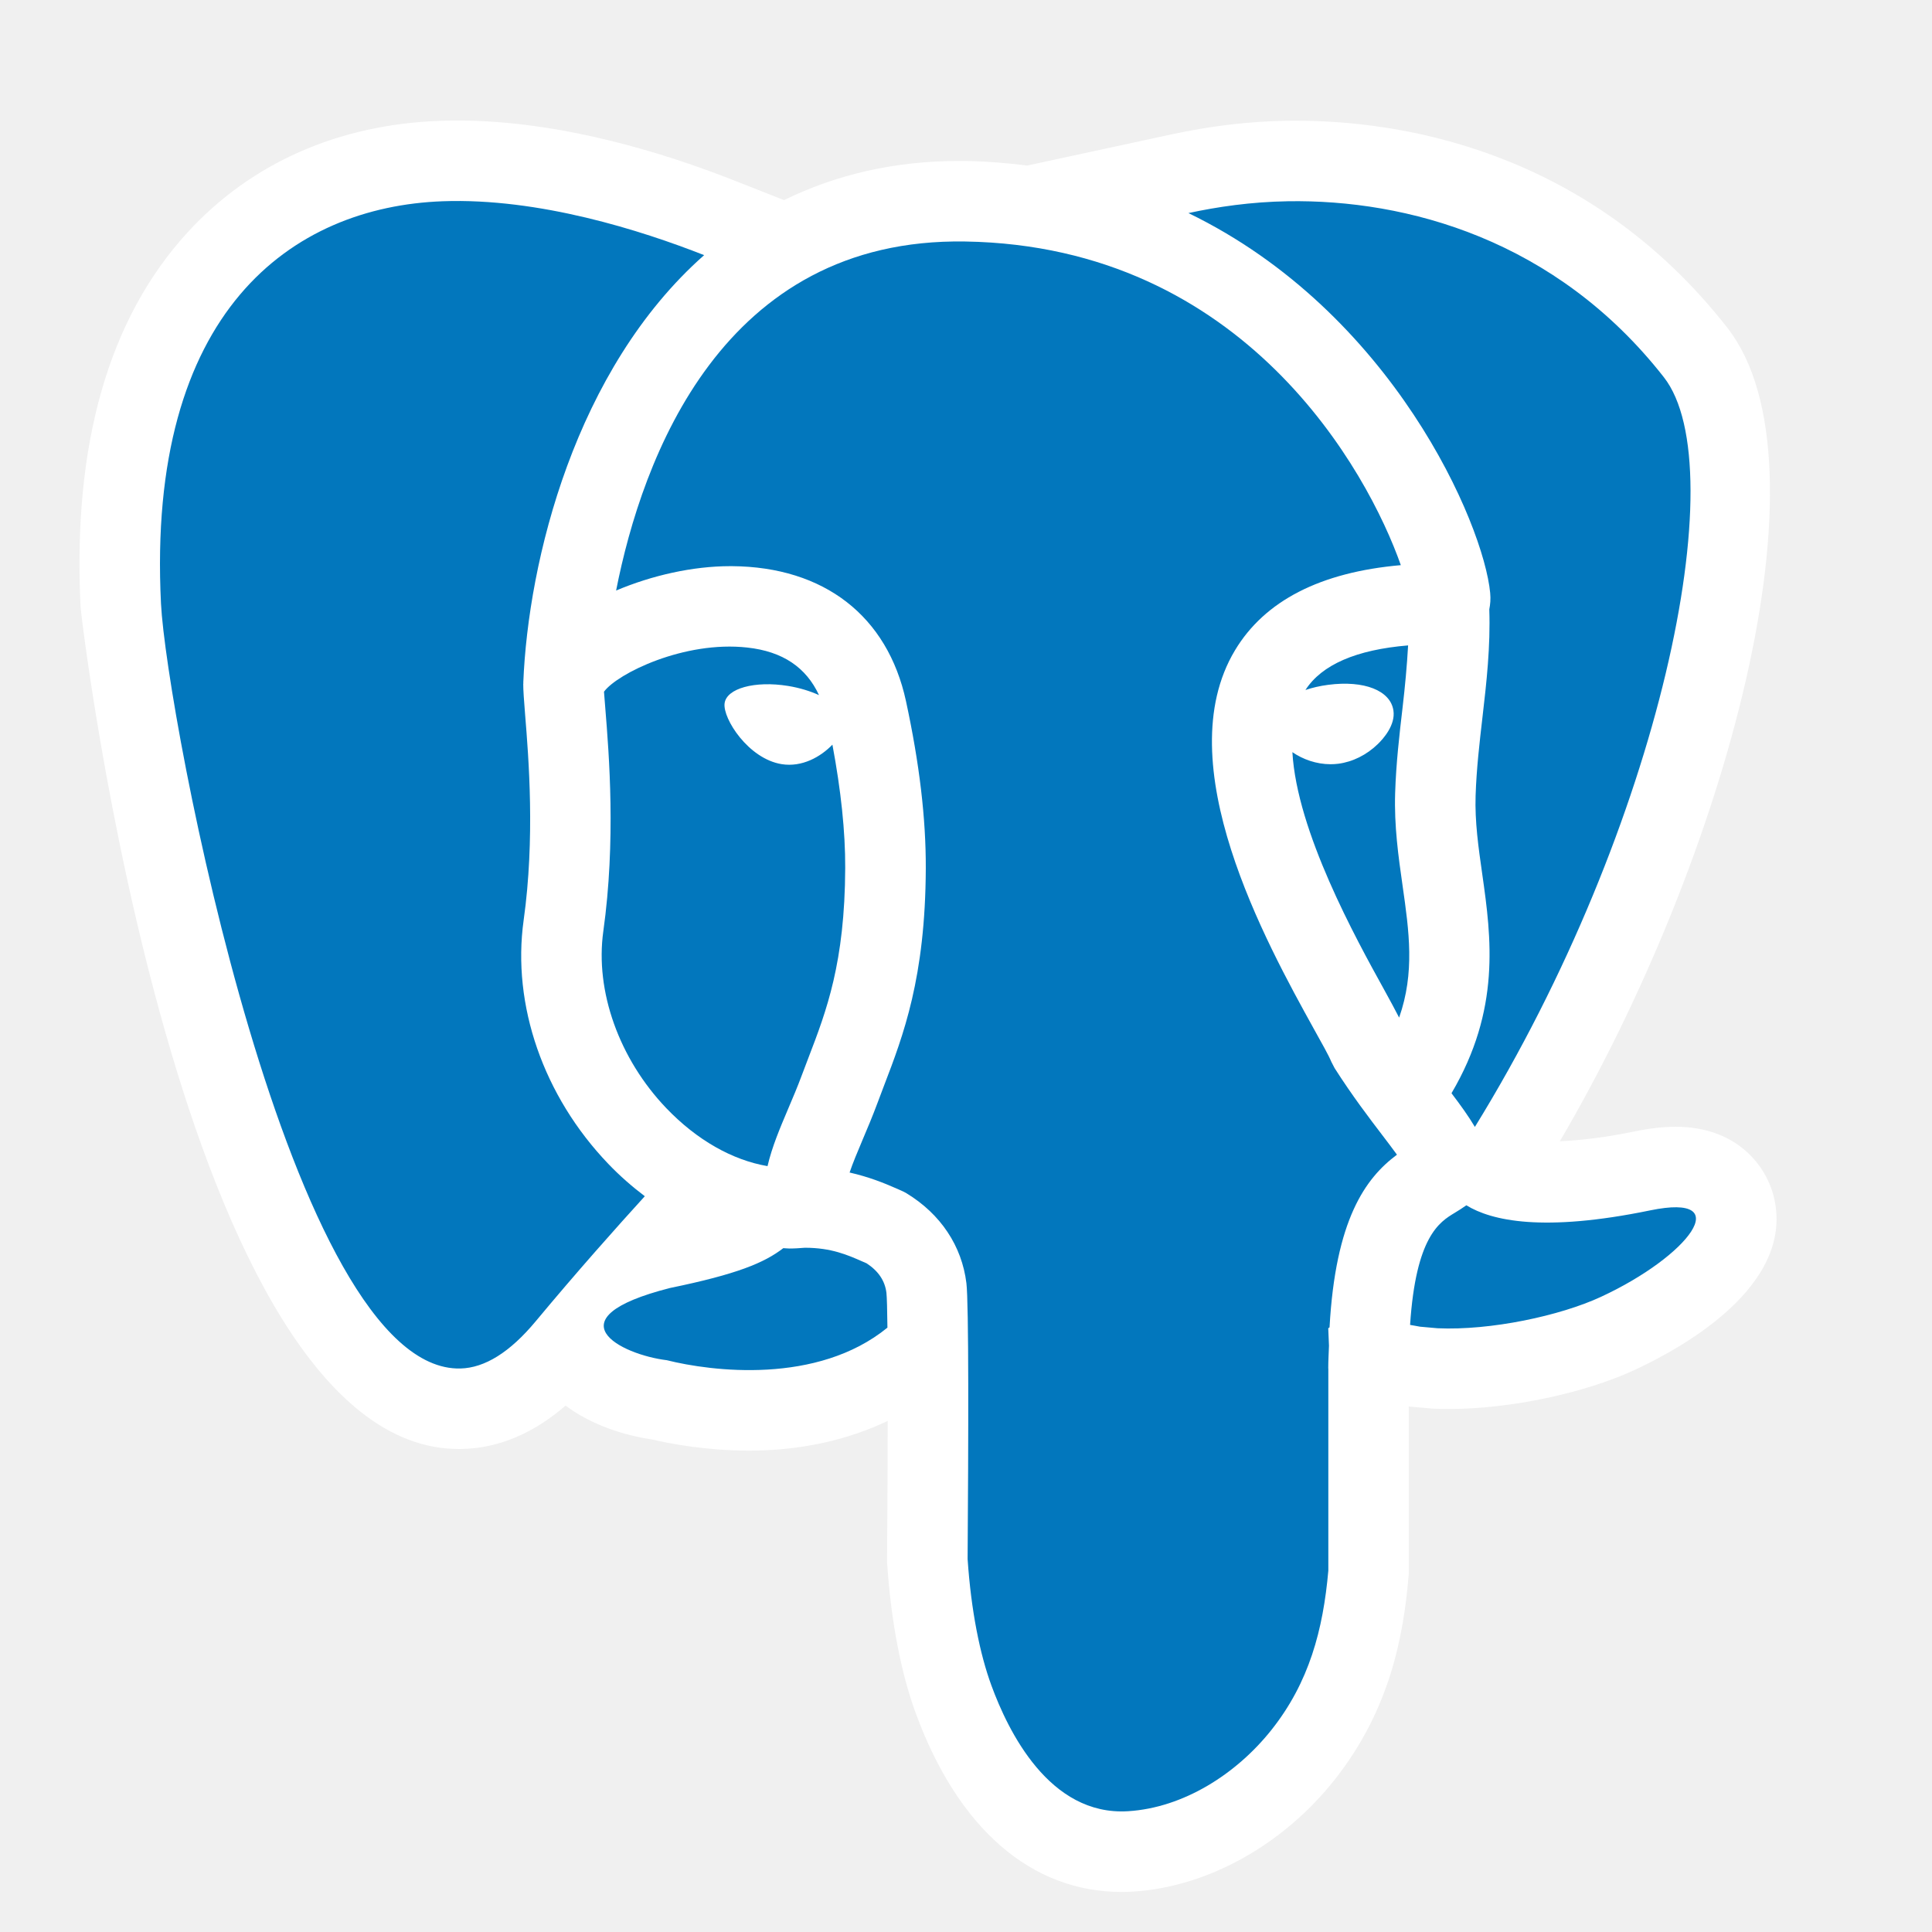
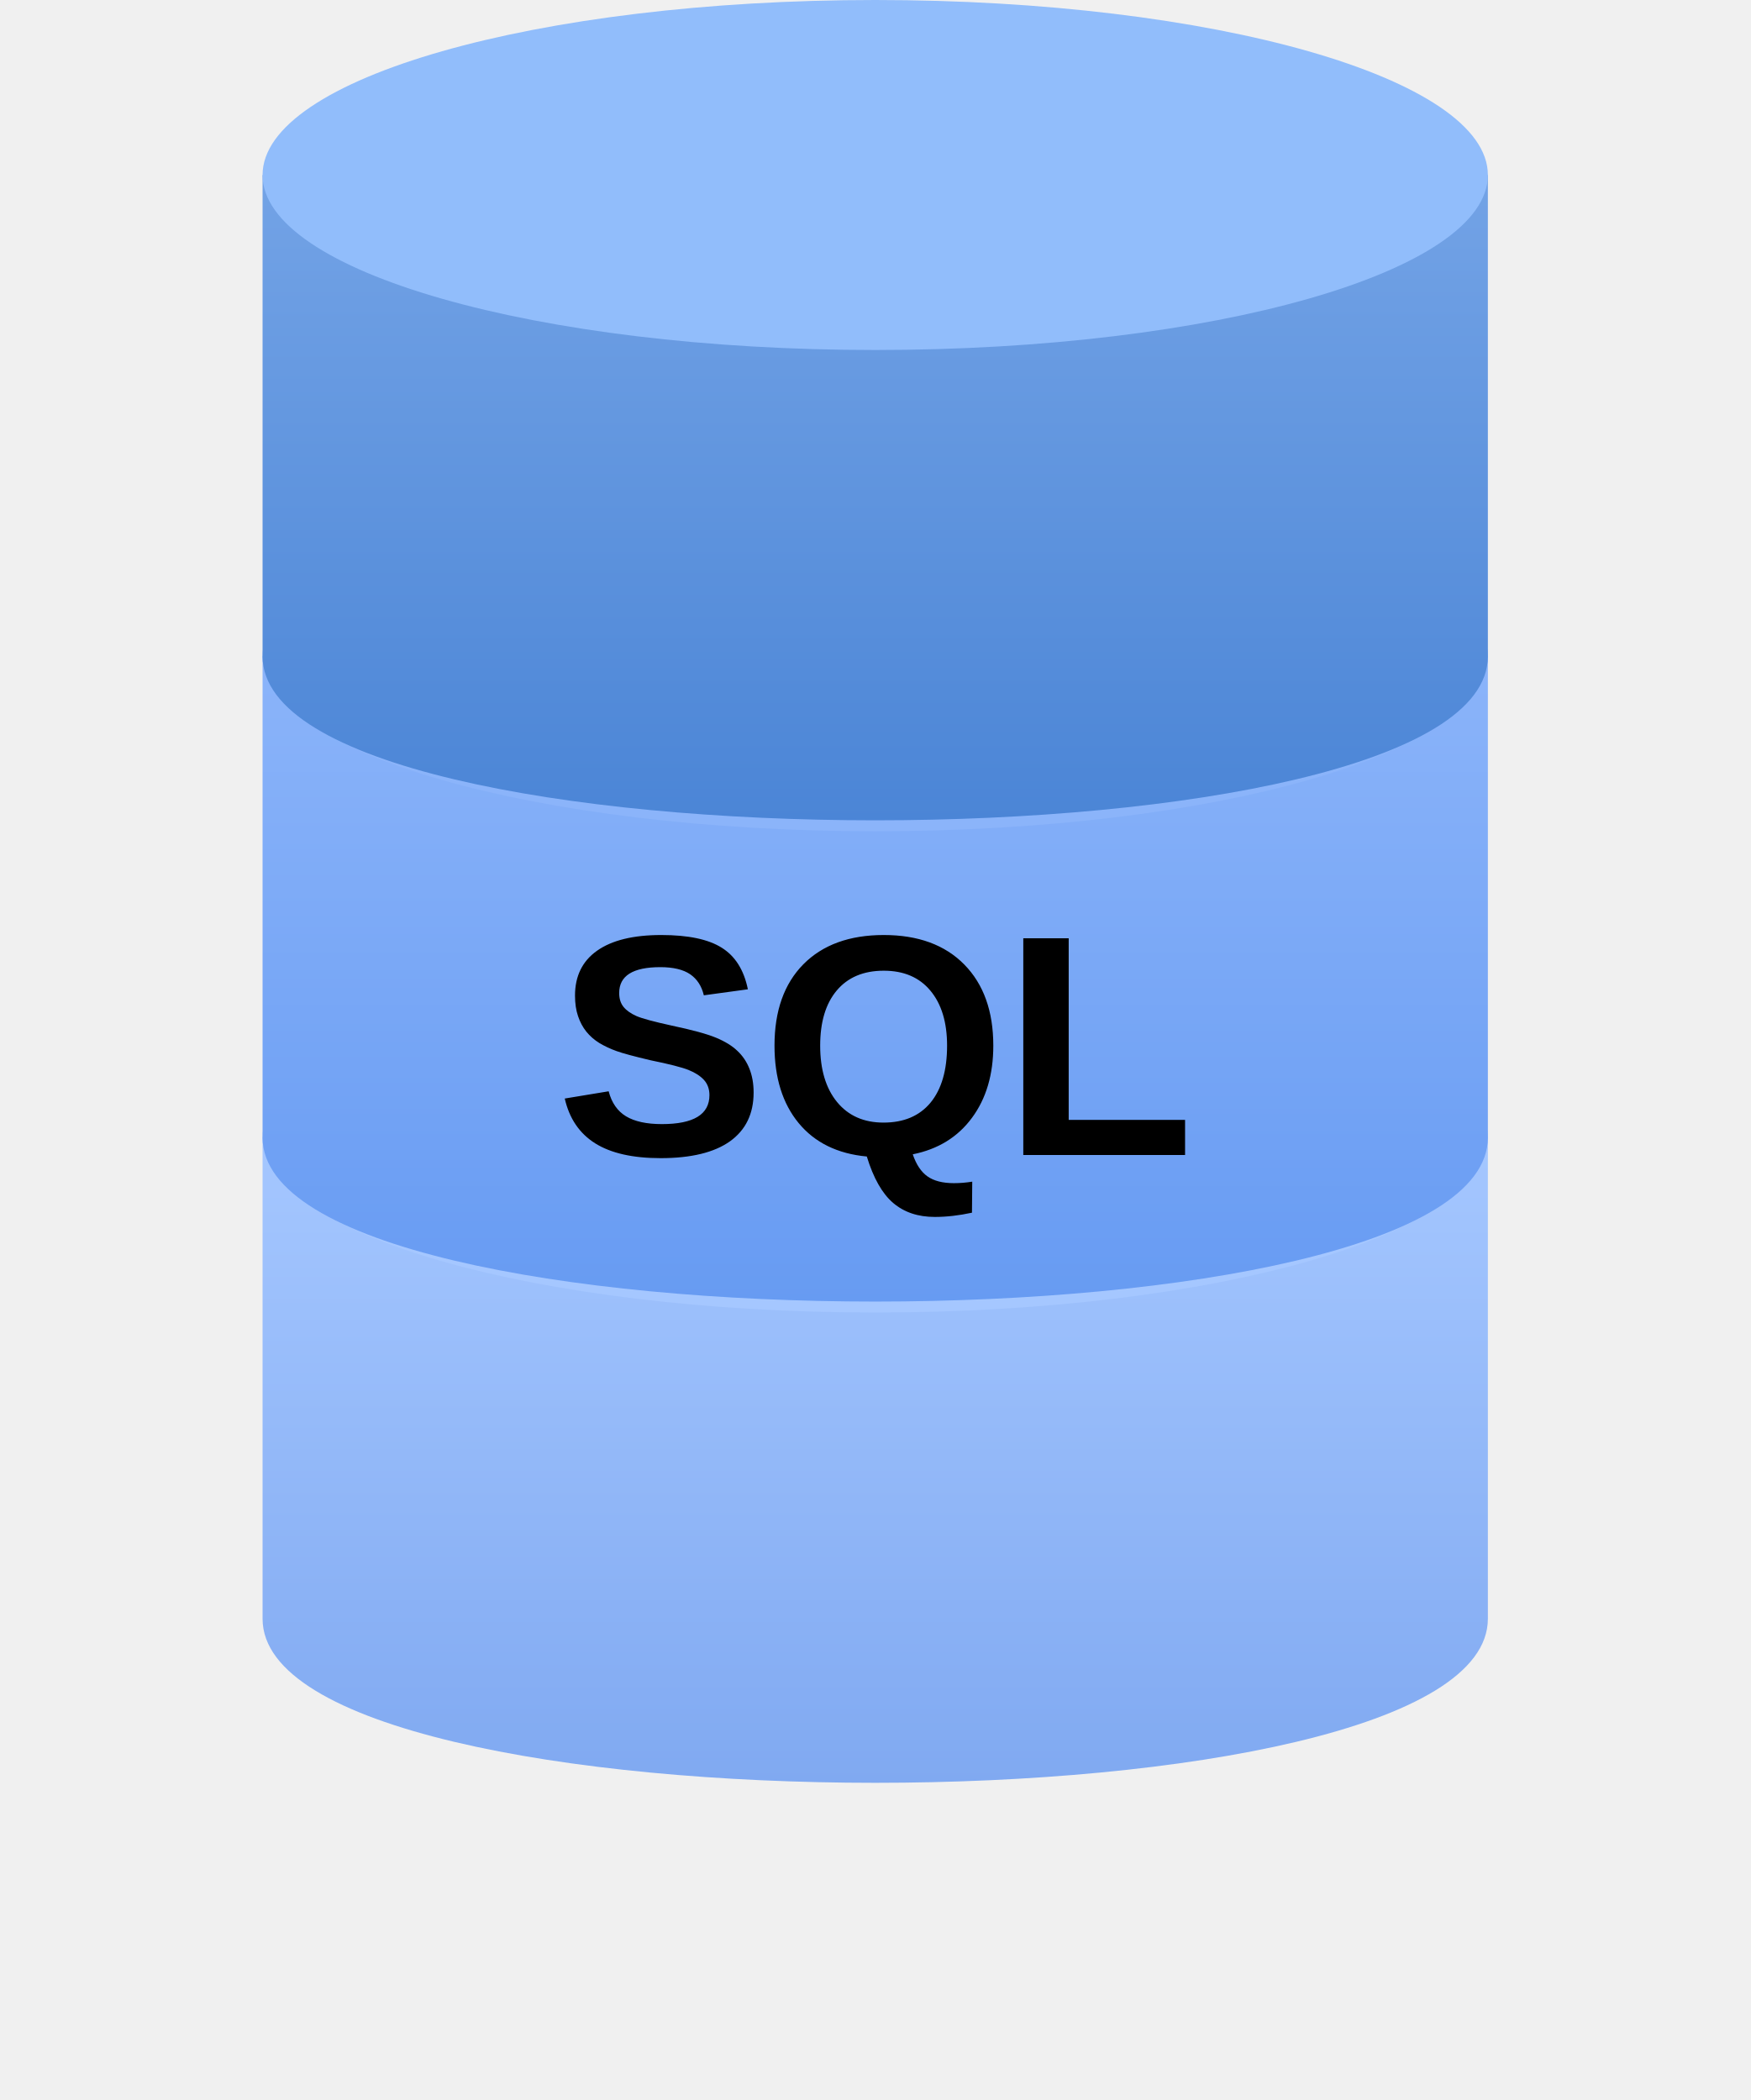
- <svg xmlns="http://www.w3.org/2000/svg" viewBox="0 0 48 48" width="48px" height="48px">
-   <path fill="#fff" d="M44.083,29.79c-0.183-0.829-0.935-1.796-2.452-1.796c-0.31,0-0.649,0.039-1.035,0.119c-0.708,0.146-1.311,0.217-1.842,0.241c4.133-7.04,6.816-16.819,4.159-20.214c-3.501-4.473-8.214-5.141-10.711-5.141L31.967,3c-0.929,0.015-1.893,0.129-2.863,0.339l-3.583,0.774C25.033,4.052,24.536,4.009,24.018,4l-0.03,0l-0.016,0l-0.152-0.001c-1.593,0-3.046,0.338-4.341,0.973l-1.251-0.493c-1.72-0.678-4.308-1.485-6.868-1.485c-0.144,0-0.287,0.003-0.431,0.008C8.407,3.093,6.241,4.05,4.664,5.769C2.696,7.915,1.8,11.054,2.003,15.1C2.013,15.309,4.461,36,11.4,36h0.025l0.064-0.001c0.901-0.022,1.76-0.384,2.563-1.077c0.613,0.46,1.406,0.732,2.145,0.84c0.488,0.115,1.366,0.278,2.418,0.278c1.284,0,2.442-0.263,3.44-0.738c-0.001,0.88-0.006,1.994-0.016,3.418l-0.001,0.075l0.005,0.075c0.097,1.419,0.342,2.698,0.711,3.701c1.051,2.859,2.866,4.434,5.111,4.434c0.093,0,0.188-0.003,0.284-0.009c1.846-0.114,3.717-1.151,5.004-2.772c1.393-1.755,1.715-3.607,1.839-5.026L35,39.111v-0.088v-4.079l0.103,0.01l0.436,0.038l0.042,0.004l0.042,0.002c0.124,0.006,0.252,0.008,0.381,0.008c1.507,0,3.362-0.391,4.616-0.974C41.819,33.476,44.559,31.948,44.083,29.79z" />
-   <path fill="#0277bd" d="M33,34c0-0.205,0.012-0.376,0.018-0.565C33.008,33.184,33,33,33,33s0.012-0.009,0.032-0.022c0.149-2.673,0.886-3.703,1.675-4.29c-0.11-0.153-0.237-0.318-0.356-0.475c-0.333-0.437-0.748-0.979-1.192-1.674l-0.082-0.158c-0.067-0.164-0.229-0.447-0.435-0.819c-1.183-2.14-3.645-6.592-1.96-9.404c0.738-1.232,2.122-1.942,4.121-2.117C33.986,11.718,30.925,6.115,23.985,6c-0.002,0-0.004,0-0.006,0c-6.041-0.098-8.026,5.392-8.672,8.672c0.89-0.377,1.906-0.606,2.836-0.606c0.014,0,0.029,0,0.043,0c2.29,0.017,3.865,1.239,4.323,3.354c0.335,1.552,0.496,2.91,0.492,4.153c-0.01,2.719-0.558,4.149-1.042,5.411l-0.154,0.408c-0.124,0.334-0.255,0.645-0.379,0.937c-0.126,0.298-0.237,0.563-0.318,0.802c0.484,0.11,0.864,0.265,1.125,0.38l0.151,0.066c0.047,0.02,0.094,0.043,0.137,0.069c0.848,0.516,1.376,1.309,1.489,2.233c0.061,0.498,0.051,3.893,0.03,6.855c0.087,1.285,0.305,2.364,0.593,3.146c0.409,1.114,1.431,3.241,3.394,3.119c1.37-0.085,2.687-0.919,3.561-2.019c0.938-1.181,1.284-2.487,1.414-3.958V34z" />
-   <path fill="#0277bd" d="M15.114 28.917c-1.613-1.683-2.399-3.947-2.104-6.056.285-2.035.124-4.027.037-5.098-.029-.357-.048-.623-.047-.77 0-.008.002-.015.003-.023 0-.004-.002-.007-.002-.011.121-3.021 1.286-7.787 4.493-10.62C15.932 5.724 13.388 4.913 11 5 7.258 5.136 3.636 7.724 4 15c.137 2.73 3.222 19.103 7.44 19 .603-.015 1.229-.402 1.872-1.176 1.017-1.223 2.005-2.332 2.708-3.104C15.705 29.481 15.401 29.217 15.114 28.917zM37.023 14.731c.015.154.002.286-.022.408.031.92-.068 1.813-.169 2.677-.074.636-.15 1.293-.171 1.952-.021.645.07 1.282.166 1.956.225 1.578.459 3.359-.765 5.437.225.296.423.571.581.837 4.61-7.475 6.468-16.361 4.695-18.626C38.655 5.944 34.941 4.952 31.999 5c-.921.015-1.758.139-2.473.294C34.602 7.754 36.863 13.026 37.023 14.731zM41 30.071c-2.665.55-3.947.257-4.569-.126-.1.072-.2.133-.293.19-.372.225-.961.583-1.105 2.782.083.016.156.025.246.044L35.714 33c1.32.06 3.049-.31 4.063-.781C41.962 31.205 43.153 29.627 41 30.071zM22.023 32.119c-.037-.298-.198-.539-.492-.732l-.108-.047C21.062 31.181 20.653 31 20 31h-.004c-.127.01-.253.019-.38.019-.052 0-.103-.007-.155-.009-.474.365-1.148.647-2.816.99-2.98.759-1.221 1.655-.078 1.794 1.106.277 3.735.614 5.481-.809C22.043 32.537 22.035 32.229 22.023 32.119z" />
-   <path fill="#0277bd" d="M20.681 18.501c-.292.302-.753.566-1.262.484-.828-.134-1.463-1.133-1.417-1.508h0c.044-.374.751-.569 1.578-.435.287.047.548.128.768.228-.32-.688-.899-1.085-1.782-1.182-1.565-.174-3.226.644-3.56 1.097.007.11.02.251.033.417.093 1.147.265 3.284-.05 5.537-.208 1.485.393 3.169 1.567 4.395.757.79 1.641 1.29 2.513 1.438.111-.478.309-.944.513-1.425.113-.265.233-.547.346-.852l.162-.427c.443-1.155.9-2.35.909-4.703C21.003 20.66 20.892 19.627 20.681 18.501zM34.847 22.007c-.104-.729-.211-1.484-.185-2.303.023-.742.105-1.442.184-2.119.062-.533.11-1.045.138-1.55-1.289.107-2.145.479-2.551 1.108.168-.057.358-.102.568-.129.892-.116 1.543.141 1.618.637.055.363-.253.705-.388.836-.277.269-.626.442-.981.488-.064.008-.129.012-.192.012-.353 0-.69-.121-.949-.3.112 1.973 1.567 4.612 2.283 5.907.153.277.271.498.369.688C35.154 24.163 35.009 23.143 34.847 22.007z" />
+ <svg xmlns="http://www.w3.org/2000/svg" viewBox="0 0 200 240" width="100%" height="100%">
+   <defs>
+     <linearGradient id="topCapGrad" x1="0%" y1="0%" x2="0%" y2="100%">
+       <stop offset="0%" stop-color="#73A3E6" />
+       <stop offset="100%" stop-color="#4B85D6" />
+     </linearGradient>
+     <linearGradient id="midSegGrad" x1="0%" y1="0%" x2="0%" y2="100%">
+       <stop offset="0%" stop-color="#8BB4FA" />
+       <stop offset="100%" stop-color="#679BF2" />
+     </linearGradient>
+     <linearGradient id="botSegGrad" x1="0%" y1="0%" x2="0%" y2="100%">
+       <stop offset="0%" stop-color="#A5C7FF" />
+       <stop offset="100%" stop-color="#80A9F1" />
+     </linearGradient>
+   </defs>
+   <path d="M 30,130 L 30,185 C 30,210 170,210 170,185 L 170,130 Z" fill="url(#botSegGrad)" />
+   <ellipse cx="100" cy="130" rx="70" ry="20" fill="#A5C7FF" />
+   <path d="M 30,75 L 30,130 C 30,155 170,155 170,130 L 170,75 Z" fill="url(#midSegGrad)" />
+   <ellipse cx="100" cy="75" rx="70" ry="20" fill="#8BB4FA" />
+   <path d="M 30,20 L 30,75 C 30,100 170,100 170,75 L 170,20 Z" fill="url(#topCapGrad)" />
+   <ellipse cx="100" cy="20" rx="70" ry="20" fill="#91BDFB" />
+   <text x="100" y="132" font-family="Arial, Helvetica, sans-serif" font-weight="900" font-size="36" fill="#000000" text-anchor="middle" letter-spacing="-0.5">SQL</text>
</svg>
